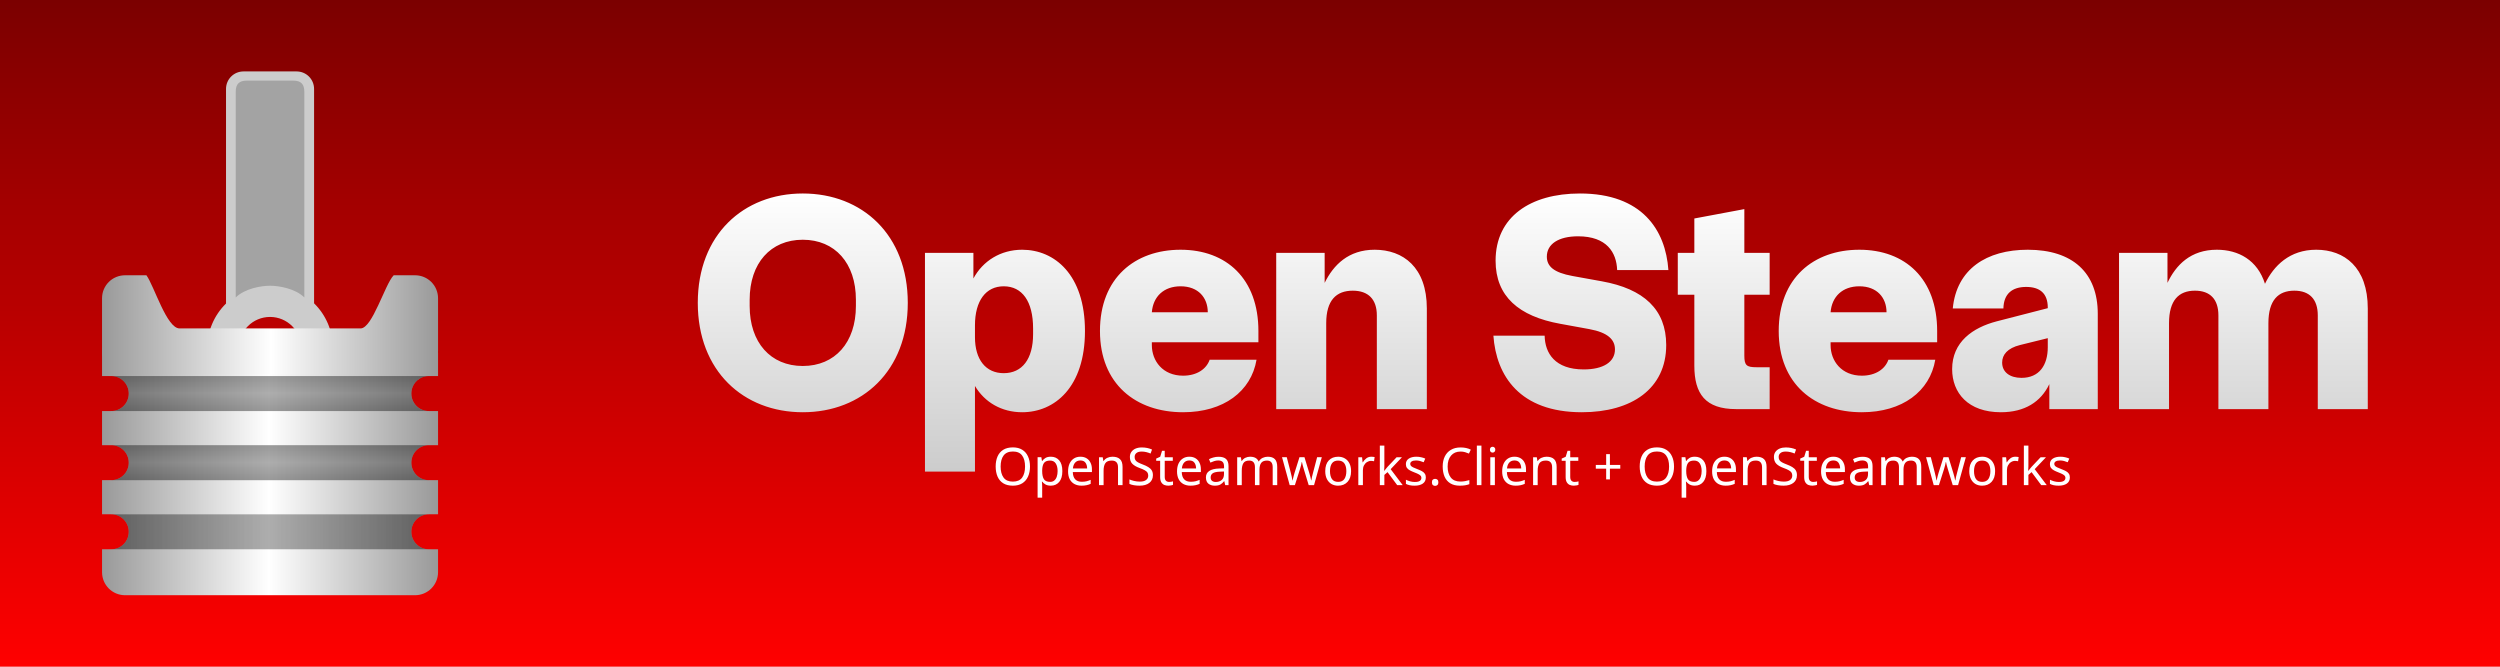
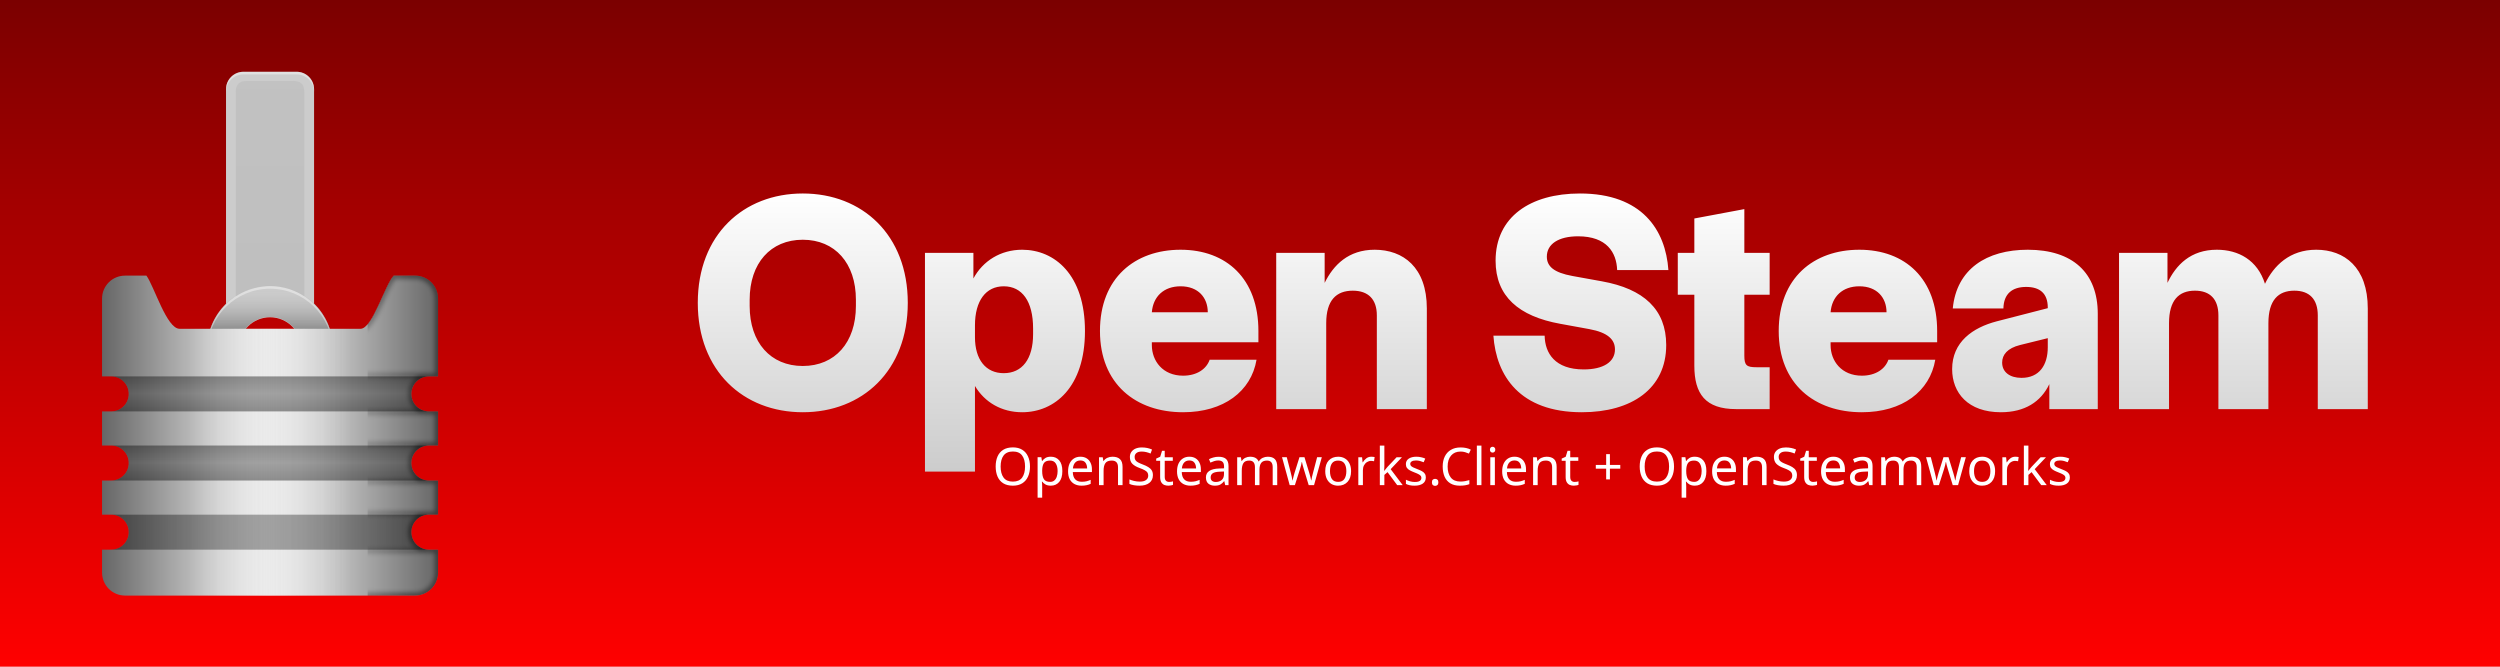
<svg xmlns="http://www.w3.org/2000/svg" xmlns:xlink="http://www.w3.org/1999/xlink" width="1920" height="512" viewBox="0 0 508 135.467" version="1.1" id="svg5">
  <defs id="defs2">
    <linearGradient id="linearGradient2">
      <stop style="stop-color:#cccccc;stop-opacity:1;" offset="0" id="stop3" />
      <stop style="stop-color:#ffffff;stop-opacity:1;" offset="1" id="stop4" />
    </linearGradient>
    <linearGradient id="linearGradient1">
      <stop style="stop-color:#ff0000;stop-opacity:1;" offset="0" id="stop1" />
      <stop style="stop-color:#7b0000;stop-opacity:1;" offset="1" id="stop2" />
    </linearGradient>
    <linearGradient xlink:href="#linearGradient1" id="linearGradient7" x1="-40.368" y1="135.467" x2="-40.368" y2="7.040176e-09" gradientUnits="userSpaceOnUse" gradientTransform="matrix(0.8796,0,0,1,279.6393,-5.2427174e-6)" />
    <linearGradient xlink:href="#linearGradient2" id="linearGradient4" x1="270.254" y1="95.737" x2="270.254" y2="39.317" gradientUnits="userSpaceOnUse" />
-     <linearGradient xlink:href="#linearGradient8" id="linearGradient12" x1="33.594" y1="94.016" x2="101.873" y2="94.016" gradientUnits="userSpaceOnUse" gradientTransform="translate(79.0952,82.53909)" />
    <linearGradient id="linearGradient8">
      <stop style="stop-color:#999999;stop-opacity:1;" offset="0" id="stop8" />
      <stop style="stop-color:#ffffff;stop-opacity:1;" offset="0.497" id="stop10" />
      <stop style="stop-color:#999999;stop-opacity:1;" offset="1" id="stop9" />
    </linearGradient>
-     <linearGradient xlink:href="#linearGradient3" id="linearGradient4-5" x1="-86.001" y1="26.723" x2="-86.001" y2="33.833" gradientUnits="userSpaceOnUse" gradientTransform="translate(232.8292,132.2361)" />
    <linearGradient id="linearGradient3">
      <stop style="stop-color:#000000;stop-opacity:1;" offset="0" id="stop3-9" />
      <stop style="stop-color:#333333;stop-opacity:1;" offset="0.491" id="stop5" />
      <stop style="stop-color:#000000;stop-opacity:1;" offset="1" id="stop4-2" />
    </linearGradient>
-     <linearGradient xlink:href="#linearGradient3" id="linearGradient6" gradientUnits="userSpaceOnUse" gradientTransform="translate(232.8292,146.2771)" x1="-86.001" y1="26.723" x2="-86.001" y2="33.833" />
-     <linearGradient id="linearGradient7-2" gradientTransform="matrix(3.012741,0,0,0.3319237,79.0952,82.53909)" x1="11.772" y1="314.851" x2="33.193" y2="314.851" gradientUnits="userSpaceOnUse">
-       <stop style="stop-color:#000000;stop-opacity:1;" offset="0" id="stop1-8" />
-       <stop style="stop-color:#333333;stop-opacity:1;" offset="0.491" id="stop2-9" />
-       <stop style="stop-color:#000000;stop-opacity:1;" offset="1" id="stop6" />
+     <linearGradient xlink:href="#linearGradient8" id="linearGradient14" x1="33.594" y1="65.967" x2="101.873" y2="65.967" gradientUnits="userSpaceOnUse" />
+     <linearGradient xlink:href="#linearGradient24" id="linearGradient26" x1="-140.946" y1="60.395" x2="-140.946" y2="76.726" gradientUnits="userSpaceOnUse" gradientTransform="translate(282.7382,73.71581)" />
+     <linearGradient id="linearGradient24">
+       <stop style="stop-color:#cccccc;stop-opacity:0;" offset="0" id="stop25" />
+       <stop style="stop-color:#000000;stop-opacity:1;" offset="1" id="stop26" />
    </linearGradient>
-     <linearGradient xlink:href="#linearGradient8" id="linearGradient9" gradientUnits="userSpaceOnUse" gradientTransform="translate(232.8292,160.3227)" x1="-51.861" y1="-10.704" x2="-120.14" y2="-10.704" />
-     <linearGradient xlink:href="#linearGradient8" id="linearGradient14" x1="33.594" y1="65.967" x2="101.873" y2="65.967" gradientUnits="userSpaceOnUse" />
+     <linearGradient xlink:href="#linearGradient15" id="linearGradient16" x1="67.73" y1="16.379" x2="67.73" y2="60.162" gradientUnits="userSpaceOnUse" gradientTransform="translate(74.05868,76.20558)" />
+     <linearGradient id="linearGradient15">
+       <stop style="stop-color:#999999;stop-opacity:1;" offset="0" id="stop16" />
+       <stop style="stop-color:#8b8b8b;stop-opacity:1;" offset="1" id="stop15" />
+     </linearGradient>
+     <mask maskUnits="userSpaceOnUse" id="mask18">
+       <path style="color:#000000;fill:#7bff00;stroke-width:1;stroke-linecap:round;stroke-linejoin:round;-inkscape-stroke:none;paint-order:stroke markers fill" d="m -77.664,14.817 c -1.534,0 -2.24,0.706 -2.24,2.24 v 41.543 a 12.777,12.777 0 0 1 4.387,-1.808 c 0.07,-0.015 0.138,-0.028 0.208,-0.041 a 12.777,12.777 0 0 1 1.086,-0.165 c 0.474,-0.054 0.918,-0.085 1.288,-0.085 a 12.777,12.777 0 0 1 6.969,2.072 V 17.056 c 0,-1.534 -0.706,-2.24 -2.24,-2.24 z" id="path19" />
+     </mask>
+     <filter style="color-interpolation-filters:sRGB" id="filter19" x="-0.034" y="-0.012" width="1.069" height="1.023">
+       <feGaussianBlur stdDeviation="0.215" id="feGaussianBlur19" />
+     </filter>
+     <linearGradient xlink:href="#linearGradient21" id="linearGradient12-9" x1="33.594" y1="94.016" x2="101.873" y2="94.016" gradientUnits="userSpaceOnUse" gradientTransform="translate(74.05868,76.20558)" />
+     <linearGradient id="linearGradient21">
+       <stop style="stop-color:#666666;stop-opacity:1;" offset="0" id="stop19" />
+       <stop style="stop-color:#ffffff;stop-opacity:1;" offset="0.497" id="stop20" />
+       <stop style="stop-color:#666666;stop-opacity:1;" offset="1" id="stop21" />
+     </linearGradient>
+     <mask maskUnits="userSpaceOnUse" id="mask13">
+       <path style="color:#000000;display:inline;fill:url(#linearGradient14-4);stroke-width:1;stroke-linecap:round;stroke-linejoin:round;-inkscape-stroke:none;paint-order:stroke markers fill" d="m -100.099,64.294 c -2.59,0 -4.676,2.085 -4.676,4.676 v 10.71 c 0,0.075 0.008,0.147 0.011,0.221 -0.003,0.074 -0.011,0.146 -0.011,0.221 v 4.651 h 1.872 c 1.97,0 3.555,1.585 3.555,3.555 0,1.97 -1.586,3.555 -3.555,3.555 h -1.872 v 6.935 h 1.872 c 1.97,0 3.555,1.585 3.555,3.555 0,1.97 -1.586,3.555 -3.555,3.555 h -1.872 v 6.935 h 1.872 c 1.97,0 3.555,1.586 3.555,3.555 0,1.97 -1.586,3.555 -3.555,3.555 h -1.872 v 4.651 c 0,2.595 2.089,4.684 4.684,4.684 h 58.911 c 2.595,0 4.684,-2.089 4.684,-4.684 v -4.651 h -1.871 c -1.97,0 -3.555,-1.585 -3.555,-3.555 0,-1.97 1.586,-3.555 3.555,-3.555 h 1.871 v -6.935 h -1.871 c -1.97,0 -3.555,-1.586 -3.555,-3.555 0,-1.97 1.586,-3.555 3.555,-3.555 h 1.871 V 91.883 h -1.871 c -1.97,0 -3.555,-1.586 -3.555,-3.555 0,-1.97 1.586,-3.555 3.555,-3.555 h 1.871 v -4.651 c 0,-0.075 -0.008,-0.147 -0.011,-0.221 0.003,-0.074 0.011,-0.147 0.011,-0.221 V 68.969 c 0,-2.59 -2.085,-4.676 -4.676,-4.676 h -4.342 c -1.819,1.893 -4.318,10.8 -6.73,10.8 h -36.784 c -2.61,0 -5.16,-8.651 -6.73,-10.8 z" id="path14" />
+     </mask>
+     <linearGradient xlink:href="#linearGradient8" id="linearGradient14-4" gradientUnits="userSpaceOnUse" gradientTransform="translate(-138.3685,8.357375)" x1="33.594" y1="94.016" x2="101.873" y2="94.016" />
+     <filter style="color-interpolation-filters:sRGB" id="filter14" x="-0.017" y="-0.018" width="1.034" height="1.035">
+       <feGaussianBlur stdDeviation="0.487" id="feGaussianBlur14" />
+     </filter>
+     <linearGradient xlink:href="#linearGradient22" id="linearGradient23" x1="51.332" y1="93.844" x2="84.135" y2="93.844" gradientUnits="userSpaceOnUse" gradientTransform="translate(74.05868,76.20558)" />
+     <linearGradient id="linearGradient22">
+       <stop style="stop-color:#ffffff;stop-opacity:0;" offset="0" id="stop22" />
+       <stop style="stop-color:#cccccc;stop-opacity:1;" offset="0.493" id="stop24" />
+       <stop style="stop-color:#ffffff;stop-opacity:0;" offset="1" id="stop23" />
+     </linearGradient>
+     <linearGradient xlink:href="#linearGradient3" id="linearGradient4-50" x1="-86.001" y1="26.723" x2="-86.001" y2="33.833" gradientUnits="userSpaceOnUse" gradientTransform="translate(227.7927,125.9026)" />
+     <linearGradient xlink:href="#linearGradient3" id="linearGradient6-0" gradientUnits="userSpaceOnUse" gradientTransform="translate(227.7927,139.9435)" x1="-86.001" y1="26.723" x2="-86.001" y2="33.833" />
+     <linearGradient id="linearGradient7-6" gradientTransform="matrix(3.012741,0,0,0.3319237,74.05868,76.20558)" x1="11.772" y1="314.851" x2="33.193" y2="314.851" gradientUnits="userSpaceOnUse">
+       <stop style="stop-color:#000000;stop-opacity:1;" offset="0" id="stop1-3" />
+       <stop style="stop-color:#333333;stop-opacity:1;" offset="0.491" id="stop2-2" />
+       <stop style="stop-color:#000000;stop-opacity:1;" offset="1" id="stop6-0" />
+     </linearGradient>
+     <linearGradient xlink:href="#linearGradient3" id="linearGradient9-6" gradientUnits="userSpaceOnUse" gradientTransform="translate(153.734,77.78362)" x1="-86.001" y1="26.723" x2="-86.001" y2="33.833" />
  </defs>
  <g id="layer1">
    <rect style="fill:url(#linearGradient7);stroke-width:6.35;stroke-linecap:round;stroke-linejoin:round;stroke-opacity:0.4;paint-order:stroke markers fill" id="rect5" width="508" height="135.467" x="-4.3750006e-06" y="-5.2356772e-06" rx="0" ry="0" />
    <path style="font-weight:900;font-size:63.5px;line-height:1.25;font-family:'TASA Orbiter Display';-inkscape-font-specification:'TASA Orbiter Display, Heavy';stroke-width:0.265;fill:url(#linearGradient4)" d="m 163.125,83.767 c 12.065,0 21.336,-8.382 21.336,-22.225 0,-13.843 -9.271,-22.225 -21.336,-22.225 -12.065,0 -21.336,8.382 -21.336,22.225 0,13.843 9.271,22.225 21.336,22.225 z m -10.795,-21.59 v -1.27 c 0,-7.429 4.255,-12.192 10.795,-12.192 6.54,0 10.795,4.763 10.795,12.192 v 1.27 c 0,7.429 -4.255,12.192 -10.795,12.192 -6.54,0 -10.795,-4.763 -10.795,-12.192 z m 35.623,33.655 h 10.16 v -17.399 c 1.968,3.302 5.397,5.334 9.588,5.334 6.604,0 12.764,-5.08 12.764,-16.51 0,-11.43 -6.16,-16.51 -12.764,-16.51 -4.381,0 -8.001,2.286 -9.906,5.842 v -5.207 h -9.842 z m 10.16,-27.305 v -2.413 c 0,-5.016 2.223,-7.938 5.842,-7.938 3.747,0 5.969,3.048 5.969,8.572 v 1.143 c 0,5.08 -2.223,7.938 -5.969,7.938 -3.619,0 -5.842,-2.731 -5.842,-7.303 z m 42.291,15.24 c 8.255,0 13.843,-4.255 14.922,-10.668 h -9.525 c -0.635,1.841 -2.54,3.239 -5.397,3.239 -4.128,0 -6.35,-2.985 -6.35,-6.223 v -0.572 h 21.654 v -2.286 c 0,-10.604 -6.477,-16.51 -15.812,-16.51 -9.271,0 -16.383,5.715 -16.383,16.51 0,10.795 7.303,16.51 16.891,16.51 z m -6.35,-20.32 c 0.254,-3.175 2.413,-5.271 5.842,-5.271 3.619,0 5.524,2.349 5.524,5.271 z m 25.273,19.685 h 10.16 v -17.462 c 0,-4.636 2.032,-6.604 5.397,-6.604 3.175,0 4.889,1.778 4.889,5.016 v 19.05 h 10.16 v -20.447 c 0,-8.382 -4.826,-11.938 -10.604,-11.938 -5.334,0 -8.382,3.111 -10.16,6.731 v -6.096 h -9.842 z m 57.721,-17.335 5.905,1.079 c 3.81,0.699 5.207,2.159 5.207,4.128 0,2.54 -2.349,4.064 -6.35,4.064 -5.842,0 -7.874,-3.302 -7.938,-6.858 h -10.414 c 0.572,8.128 5.334,15.557 17.971,15.557 10.097,0 17.145,-4.763 17.145,-13.652 0,-7.239 -4.572,-11.43 -13.081,-12.954 l -5.969,-1.079 c -3.81,-0.699 -5.207,-1.968 -5.207,-3.937 0,-2.54 2.349,-4.128 6.35,-4.128 5.842,0 7.811,3.302 7.938,6.858 h 10.414 c -0.572,-8.128 -5.334,-15.557 -17.971,-15.557 -10.097,0 -17.145,4.763 -17.145,13.652 0,7.239 4.699,11.303 13.145,12.827 z m 35.751,17.335 h 6.795 v -8.509 h -2.667 c -2.032,0 -2.477,-0.381 -2.477,-2.349 v -12.383 h 5.144 v -8.509 h -5.144 v -8.89 l -10.16,1.905 v 6.985 h -3.365 v 8.509 h 3.365 v 14.415 c 0,5.715 2.223,8.826 8.509,8.826 z m 25.527,0.635 c 8.255,0 13.843,-4.255 14.922,-10.668 h -9.525 c -0.635,1.841 -2.54,3.239 -5.397,3.239 -4.128,0 -6.35,-2.985 -6.35,-6.223 v -0.572 h 21.654 v -2.286 c 0,-10.604 -6.477,-16.51 -15.812,-16.51 -9.271,0 -16.383,5.715 -16.383,16.51 0,10.795 7.303,16.51 16.891,16.51 z m -6.35,-20.32 c 0.254,-3.175 2.413,-5.271 5.842,-5.271 3.619,0 5.524,2.349 5.524,5.271 z m 34.607,20.32 c 4.826,0 8.128,-2.095 9.842,-5.715 v 5.08 h 9.842 v -19.367 c 0,-8.319 -5.08,-13.018 -14.224,-13.018 -8.382,0 -14.478,3.937 -15.24,11.938 h 10.287 c 0.064,-2.985 1.778,-4.381 4.636,-4.381 2.731,0 4.381,1.27 4.381,4.191 v 0.127 l -10.351,2.667 c -4.889,1.27 -9.081,4.191 -9.081,9.716 0,4.826 3.239,8.763 9.906,8.763 z m 0.254,-10.097 c 0,-1.587 1.079,-2.921 3.619,-3.556 l 5.652,-1.397 v 1.841 c 0,3.619 -1.714,6.223 -5.334,6.223 -2.349,0 -3.937,-1.143 -3.937,-3.111 z m 23.749,9.461 h 10.16 v -17.462 c 0,-4.636 1.968,-6.604 5.271,-6.604 3.111,0 4.763,1.778 4.763,5.016 v 19.05 h 10.16 v -17.462 c 0,-4.636 1.968,-6.604 5.271,-6.604 3.111,0 4.763,1.778 4.763,5.016 v 19.05 h 10.16 v -20.447 c 0,-8.382 -4.763,-11.938 -10.477,-11.938 -5.397,0 -8.636,3.239 -10.414,6.921 -1.524,-4.826 -5.397,-6.921 -9.779,-6.921 -5.334,0 -8.319,3.111 -10.033,6.731 v -6.096 h -9.842 z" id="text3" aria-label="Open Steam" />
    <path style="font-size:10.583px;line-height:1.25;display:inline;fill:#ffffff;stroke-width:0.265" d="m 209.295,94.795 q 0,1.175 -0.402,2.053 -0.392,0.868 -1.164,1.355 -0.773,0.487 -1.916,0.487 -1.175,0 -1.958,-0.487 -0.773,-0.487 -1.154,-1.365 -0.381,-0.878 -0.381,-2.053 0,-1.164 0.381,-2.032 0.381,-0.868 1.154,-1.355 0.783,-0.487 1.968,-0.487 1.132,0 1.905,0.487 0.773,0.476 1.164,1.355 0.402,0.868 0.402,2.043 z m -5.969,0 q 0,1.429 0.603,2.254 0.603,0.815 1.884,0.815 1.291,0 1.884,-0.815 0.593,-0.825 0.593,-2.254 0,-1.429 -0.593,-2.233 -0.593,-0.815 -1.873,-0.815 -1.281,0 -1.894,0.815 -0.603,0.804 -0.603,2.233 z m 10.213,-1.99 q 1.048,0 1.683,0.73 0.646,0.73 0.646,2.201 0,1.45 -0.646,2.201 -0.635,0.751 -1.693,0.751 -0.656,0 -1.09,-0.243 -0.423,-0.254 -0.667,-0.582 h -0.064 q 0.021,0.18 0.042,0.455 0.021,0.275 0.021,0.476 v 2.328 h -0.931 v -8.213 h 0.762 l 0.127,0.773 h 0.042 q 0.254,-0.37 0.667,-0.624 0.413,-0.254 1.101,-0.254 z m -0.169,0.783 q -0.868,0 -1.228,0.487 -0.349,0.487 -0.37,1.482 v 0.18 q 0,1.048 0.339,1.619 0.349,0.561 1.281,0.561 0.519,0 0.847,-0.286 0.339,-0.286 0.497,-0.773 0.169,-0.497 0.169,-1.132 0,-0.974 -0.381,-1.556 -0.37,-0.582 -1.154,-0.582 z m 6.17,-0.783 q 0.73,0 1.249,0.317 0.529,0.317 0.804,0.9 0.286,0.571 0.286,1.344 v 0.561 h -3.884 q 0.021,0.963 0.487,1.471 0.476,0.497 1.323,0.497 0.54,0 0.953,-0.095 0.423,-0.106 0.868,-0.296 v 0.815 q -0.434,0.19 -0.857,0.275 -0.423,0.095 -1.005,0.095 -0.804,0 -1.429,-0.328 -0.614,-0.328 -0.963,-0.974 -0.339,-0.656 -0.339,-1.598 0,-0.931 0.307,-1.598 0.318,-0.667 0.878,-1.027 0.571,-0.36 1.323,-0.36 z m -0.011,0.762 q -0.667,0 -1.058,0.434 -0.381,0.423 -0.455,1.185 h 2.889 q -0.011,-0.72 -0.339,-1.164 -0.328,-0.455 -1.037,-0.455 z m 6.519,-0.762 q 1.016,0 1.535,0.497 0.519,0.487 0.519,1.587 v 3.694 h -0.921 v -3.63 q 0,-1.365 -1.27,-1.365 -0.942,0 -1.302,0.529 -0.36,0.529 -0.36,1.524 v 2.942 h -0.931 v -5.673 h 0.751 l 0.138,0.773 h 0.053 q 0.275,-0.444 0.762,-0.656 0.487,-0.222 1.027,-0.222 z m 8.223,3.757 q 0,1.005 -0.73,1.566 -0.73,0.561 -1.968,0.561 -0.635,0 -1.175,-0.095 -0.54,-0.095 -0.9,-0.265 v -0.91 q 0.381,0.169 0.942,0.307 0.572,0.138 1.175,0.138 0.847,0 1.27,-0.328 0.434,-0.328 0.434,-0.889 0,-0.37 -0.159,-0.624 -0.159,-0.254 -0.55,-0.466 -0.381,-0.222 -1.069,-0.466 -0.963,-0.349 -1.46,-0.857 -0.487,-0.508 -0.487,-1.386 0,-0.603 0.307,-1.027 0.307,-0.434 0.847,-0.667 0.55,-0.233 1.259,-0.233 0.624,0 1.143,0.116 0.519,0.116 0.942,0.307 l -0.296,0.815 q -0.392,-0.169 -0.857,-0.286 -0.455,-0.116 -0.953,-0.116 -0.709,0 -1.069,0.307 -0.36,0.296 -0.36,0.794 0,0.381 0.159,0.635 0.159,0.254 0.519,0.455 0.36,0.201 0.974,0.434 0.667,0.243 1.122,0.529 0.466,0.275 0.699,0.667 0.243,0.392 0.243,0.984 z m 3.291,1.365 q 0.212,0 0.434,-0.032 0.222,-0.042 0.36,-0.085 v 0.709 q -0.148,0.074 -0.423,0.116 -0.275,0.053 -0.529,0.053 -0.445,0 -0.826,-0.148 -0.37,-0.159 -0.603,-0.54 -0.233,-0.381 -0.233,-1.069 v -3.302 h -0.804 v -0.444 l 0.815,-0.37 0.37,-1.206 h 0.55 v 1.302 h 1.64 v 0.72 h -1.64 v 3.281 q 0,0.519 0.243,0.773 0.254,0.243 0.646,0.243 z m 4.117,-5.122 q 0.73,0 1.249,0.317 0.529,0.317 0.804,0.9 0.286,0.571 0.286,1.344 v 0.561 h -3.884 q 0.021,0.963 0.487,1.471 0.476,0.497 1.323,0.497 0.54,0 0.953,-0.095 0.423,-0.106 0.868,-0.296 v 0.815 q -0.434,0.19 -0.857,0.275 -0.423,0.095 -1.005,0.095 -0.804,0 -1.429,-0.328 -0.614,-0.328 -0.963,-0.974 -0.339,-0.656 -0.339,-1.598 0,-0.931 0.307,-1.598 0.317,-0.667 0.878,-1.027 0.572,-0.36 1.323,-0.36 z m -0.011,0.762 q -0.667,0 -1.058,0.434 -0.381,0.423 -0.455,1.185 h 2.889 q -0.011,-0.72 -0.339,-1.164 -0.328,-0.455 -1.037,-0.455 z m 5.937,-0.751 q 1.037,0 1.535,0.455 0.497,0.455 0.497,1.45 v 3.863 h -0.677 l -0.18,-0.804 h -0.042 q -0.37,0.466 -0.783,0.688 -0.402,0.222 -1.122,0.222 -0.773,0 -1.281,-0.402 -0.508,-0.413 -0.508,-1.281 0,-0.847 0.667,-1.302 0.667,-0.466 2.053,-0.508 l 0.963,-0.032 v -0.339 q 0,-0.709 -0.307,-0.984 -0.307,-0.275 -0.868,-0.275 -0.445,0 -0.847,0.138 -0.402,0.127 -0.751,0.296 l -0.286,-0.698 q 0.37,-0.201 0.878,-0.339 0.508,-0.148 1.058,-0.148 z m 0.275,3.027 q -1.058,0.042 -1.471,0.339 -0.402,0.296 -0.402,0.836 0,0.476 0.286,0.698 0.296,0.222 0.751,0.222 0.72,0 1.196,-0.392 0.476,-0.402 0.476,-1.228 v -0.508 z m 9.737,-3.037 q 0.963,0 1.439,0.497 0.476,0.487 0.476,1.587 v 3.694 h -0.921 v -3.651 q 0,-1.344 -1.154,-1.344 -0.826,0 -1.185,0.476 -0.349,0.476 -0.349,1.386 V 98.584 H 255.004 v -3.651 q 0,-1.344 -1.164,-1.344 -0.857,0 -1.185,0.529 -0.328,0.529 -0.328,1.524 v 2.942 h -0.931 v -5.673 h 0.751 l 0.138,0.773 h 0.053 q 0.265,-0.444 0.709,-0.656 0.455,-0.222 0.963,-0.222 1.333,0 1.736,0.952 h 0.053 q 0.286,-0.487 0.773,-0.72 0.497,-0.233 1.048,-0.233 z m 7.334,2.572 q -0.138,-0.434 -0.243,-0.847 -0.095,-0.423 -0.148,-0.656 h -0.042 q -0.042,0.233 -0.138,0.656 -0.095,0.413 -0.243,0.857 l -1.016,3.186 h -1.058 l -1.556,-5.673 h 0.963 l 0.783,3.027 q 0.116,0.455 0.222,0.921 0.106,0.466 0.148,0.773 h 0.042 q 0.042,-0.18 0.095,-0.444 0.064,-0.265 0.138,-0.55 0.074,-0.296 0.148,-0.529 l 1.005,-3.196 h 1.016 l 0.974,3.196 q 0.116,0.36 0.222,0.783 0.116,0.423 0.159,0.73 h 0.042 q 0.032,-0.265 0.138,-0.73 0.116,-0.466 0.243,-0.952 l 0.794,-3.027 h 0.953 l -1.577,5.673 h -1.09 z m 9.588,0.36 q 0,1.408 -0.72,2.18 -0.709,0.773 -1.926,0.773 -0.751,0 -1.344,-0.339 -0.582,-0.349 -0.921,-1.005 -0.339,-0.667 -0.339,-1.609 0,-1.408 0.709,-2.17 0.709,-0.762 1.926,-0.762 0.773,0 1.355,0.349 0.593,0.339 0.921,0.995 0.339,0.646 0.339,1.587 z m -4.286,0 q 0,1.005 0.392,1.598 0.402,0.582 1.27,0.582 0.857,0 1.259,-0.582 0.402,-0.593 0.402,-1.598 0,-1.005 -0.402,-1.577 -0.402,-0.571 -1.27,-0.571 -0.868,0 -1.259,0.571 -0.392,0.571 -0.392,1.577 z m 8.403,-2.932 q 0.159,0 0.339,0.021 0.191,0.011 0.328,0.042 l -0.116,0.857 q -0.138,-0.032 -0.307,-0.053 -0.159,-0.021 -0.307,-0.021 -0.434,0 -0.815,0.243 -0.381,0.233 -0.614,0.667 -0.222,0.423 -0.222,0.995 v 3.027 h -0.931 v -5.673 h 0.762 l 0.106,1.037 h 0.042 q 0.275,-0.466 0.709,-0.804 0.434,-0.339 1.027,-0.339 z m 2.646,1.937 q 0,0.169 -0.021,0.444 -0.011,0.275 -0.021,0.476 h 0.042 q 0.064,-0.085 0.191,-0.243 0.127,-0.159 0.254,-0.317 0.138,-0.169 0.233,-0.275 l 1.81,-1.916 h 1.09 l -2.297,2.424 2.455,3.249 h -1.122 l -1.968,-2.646 -0.646,0.561 v 2.085 h -0.921 v -8.043 h 0.921 z m 8.424,2.275 q 0,0.825 -0.614,1.249 -0.614,0.423 -1.651,0.423 -0.593,0 -1.027,-0.095 -0.423,-0.095 -0.751,-0.265 v -0.847 q 0.339,0.169 0.815,0.317 0.487,0.138 0.984,0.138 0.709,0 1.027,-0.222 0.318,-0.233 0.318,-0.614 0,-0.212 -0.116,-0.381 -0.116,-0.169 -0.423,-0.339 -0.296,-0.169 -0.857,-0.381 -0.55,-0.212 -0.942,-0.423 -0.392,-0.212 -0.603,-0.508 -0.212,-0.296 -0.212,-0.762 0,-0.72 0.582,-1.111 0.593,-0.392 1.545,-0.392 0.519,0 0.963,0.106 0.455,0.095 0.847,0.275 l -0.318,0.741 q -0.36,-0.148 -0.751,-0.254 -0.392,-0.106 -0.804,-0.106 -0.572,0 -0.878,0.191 -0.296,0.18 -0.296,0.497 0,0.233 0.138,0.402 0.138,0.159 0.455,0.317 0.328,0.148 0.868,0.36 0.54,0.201 0.921,0.413 0.381,0.212 0.582,0.519 0.201,0.296 0.201,0.751 z m 1.238,0.995 q 0,-0.392 0.191,-0.55 0.191,-0.159 0.455,-0.159 0.275,0 0.466,0.159 0.201,0.159 0.201,0.55 0,0.381 -0.201,0.55 -0.19,0.169 -0.466,0.169 -0.265,0 -0.455,-0.169 -0.191,-0.169 -0.191,-0.55 z m 5.81,-6.255 q -1.217,0 -1.916,0.815 -0.699,0.815 -0.699,2.233 0,1.408 0.646,2.233 0.656,0.815 1.958,0.815 0.497,0 0.942,-0.085 0.445,-0.085 0.868,-0.212 v 0.825 q -0.423,0.159 -0.878,0.233 -0.445,0.074 -1.069,0.074 -1.154,0 -1.926,-0.476 -0.773,-0.476 -1.164,-1.355 -0.381,-0.878 -0.381,-2.064 0,-1.143 0.413,-2.011 0.423,-0.878 1.238,-1.365 0.815,-0.497 1.979,-0.497 1.196,0 2.085,0.444 l -0.381,0.804 q -0.349,-0.159 -0.783,-0.286 -0.423,-0.127 -0.931,-0.127 z m 4.254,6.826 h -0.931 v -8.043 h 0.931 z m 2.275,-7.8 q 0.212,0 0.37,0.148 0.169,0.138 0.169,0.444 0,0.296 -0.169,0.444 -0.159,0.148 -0.37,0.148 -0.233,0 -0.392,-0.148 -0.159,-0.148 -0.159,-0.444 0,-0.307 0.159,-0.444 0.159,-0.148 0.392,-0.148 z m 0.455,2.127 v 5.673 h -0.931 v -5.673 z m 3.99,-0.106 q 0.73,0 1.249,0.317 0.529,0.317 0.804,0.9 0.286,0.571 0.286,1.344 v 0.561 h -3.884 q 0.021,0.963 0.487,1.471 0.476,0.497 1.323,0.497 0.54,0 0.952,-0.095 0.423,-0.106 0.868,-0.296 v 0.815 q -0.434,0.19 -0.857,0.275 -0.423,0.095 -1.005,0.095 -0.804,0 -1.429,-0.328 -0.614,-0.328 -0.963,-0.974 -0.339,-0.656 -0.339,-1.598 0,-0.931 0.307,-1.598 0.318,-0.667 0.878,-1.027 0.572,-0.36 1.323,-0.36 z m -0.011,0.762 q -0.667,0 -1.058,0.434 -0.381,0.423 -0.455,1.185 h 2.889 q -0.011,-0.72 -0.339,-1.164 -0.328,-0.455 -1.037,-0.455 z m 6.519,-0.762 q 1.016,0 1.535,0.497 0.519,0.487 0.519,1.587 v 3.694 h -0.921 v -3.63 q 0,-1.365 -1.27,-1.365 -0.942,0 -1.302,0.529 -0.36,0.529 -0.36,1.524 v 2.942 h -0.931 v -5.673 h 0.751 l 0.138,0.773 h 0.053 q 0.275,-0.444 0.762,-0.656 0.487,-0.222 1.027,-0.222 z m 5.704,5.122 q 0.212,0 0.434,-0.032 0.222,-0.042 0.36,-0.085 v 0.709 q -0.148,0.074 -0.423,0.116 -0.275,0.053 -0.529,0.053 -0.445,0 -0.826,-0.148 -0.37,-0.159 -0.603,-0.54 -0.233,-0.381 -0.233,-1.069 v -3.302 h -0.804 v -0.444 l 0.815,-0.37 0.37,-1.206 h 0.55 v 1.302 h 1.64 v 0.72 h -1.64 v 3.281 q 0,0.519 0.243,0.773 0.254,0.243 0.646,0.243 z m 7.175,-3.45 h 2.106 v 0.751 h -2.106 v 2.18 h -0.762 v -2.18 h -2.106 V 94.477 h 2.106 v -2.191 h 0.762 z m 13.028,0.317 q 0,1.175 -0.402,2.053 -0.392,0.868 -1.164,1.355 -0.773,0.487 -1.916,0.487 -1.175,0 -1.958,-0.487 -0.773,-0.487 -1.154,-1.365 -0.381,-0.878 -0.381,-2.053 0,-1.164 0.381,-2.032 0.381,-0.868 1.154,-1.355 0.783,-0.487 1.968,-0.487 1.132,0 1.905,0.487 0.773,0.476 1.164,1.355 0.402,0.868 0.402,2.043 z m -5.969,0 q 0,1.429 0.603,2.254 0.603,0.815 1.884,0.815 1.291,0 1.884,-0.815 0.593,-0.825 0.593,-2.254 0,-1.429 -0.593,-2.233 -0.593,-0.815 -1.873,-0.815 -1.281,0 -1.894,0.815 -0.603,0.804 -0.603,2.233 z m 10.213,-1.99 q 1.048,0 1.683,0.73 0.646,0.73 0.646,2.201 0,1.45 -0.646,2.201 -0.635,0.751 -1.693,0.751 -0.656,0 -1.09,-0.243 -0.423,-0.254 -0.667,-0.582 h -0.064 q 0.021,0.18 0.042,0.455 0.021,0.275 0.021,0.476 v 2.328 h -0.931 v -8.213 h 0.762 l 0.127,0.773 h 0.042 q 0.254,-0.37 0.667,-0.624 0.413,-0.254 1.101,-0.254 z m -0.169,0.783 q -0.868,0 -1.228,0.487 -0.349,0.487 -0.37,1.482 v 0.18 q 0,1.048 0.339,1.619 0.349,0.561 1.281,0.561 0.519,0 0.847,-0.286 0.339,-0.286 0.497,-0.773 0.169,-0.497 0.169,-1.132 0,-0.974 -0.381,-1.556 -0.37,-0.582 -1.154,-0.582 z m 6.17,-0.783 q 0.73,0 1.249,0.317 0.529,0.317 0.804,0.9 0.286,0.571 0.286,1.344 v 0.561 h -3.884 q 0.021,0.963 0.487,1.471 0.476,0.497 1.323,0.497 0.54,0 0.953,-0.095 0.423,-0.106 0.868,-0.296 v 0.815 q -0.434,0.19 -0.857,0.275 -0.423,0.095 -1.005,0.095 -0.804,0 -1.429,-0.328 -0.614,-0.328 -0.963,-0.974 -0.339,-0.656 -0.339,-1.598 0,-0.931 0.307,-1.598 0.318,-0.667 0.878,-1.027 0.572,-0.36 1.323,-0.36 z m -0.011,0.762 q -0.667,0 -1.058,0.434 -0.381,0.423 -0.455,1.185 h 2.889 q -0.011,-0.72 -0.339,-1.164 -0.328,-0.455 -1.037,-0.455 z m 6.519,-0.762 q 1.016,0 1.535,0.497 0.519,0.487 0.519,1.587 v 3.694 h -0.921 v -3.63 q 0,-1.365 -1.27,-1.365 -0.942,0 -1.302,0.529 -0.36,0.529 -0.36,1.524 v 2.942 h -0.931 v -5.673 h 0.751 l 0.138,0.773 h 0.053 q 0.275,-0.444 0.762,-0.656 0.487,-0.222 1.027,-0.222 z m 8.223,3.757 q 0,1.005 -0.73,1.566 -0.73,0.561 -1.968,0.561 -0.635,0 -1.175,-0.095 -0.54,-0.095 -0.9,-0.265 v -0.91 q 0.381,0.169 0.942,0.307 0.572,0.138 1.175,0.138 0.847,0 1.27,-0.328 0.434,-0.328 0.434,-0.889 0,-0.37 -0.159,-0.624 -0.159,-0.254 -0.55,-0.466 -0.381,-0.222 -1.069,-0.466 -0.963,-0.349 -1.46,-0.857 -0.487,-0.508 -0.487,-1.386 0,-0.603 0.307,-1.027 0.307,-0.434 0.847,-0.667 0.55,-0.233 1.259,-0.233 0.624,0 1.143,0.116 0.519,0.116 0.942,0.307 l -0.296,0.815 q -0.392,-0.169 -0.857,-0.286 -0.455,-0.116 -0.953,-0.116 -0.709,0 -1.069,0.307 -0.36,0.296 -0.36,0.794 0,0.381 0.159,0.635 0.159,0.254 0.519,0.455 0.36,0.201 0.974,0.434 0.667,0.243 1.122,0.529 0.466,0.275 0.699,0.667 0.243,0.392 0.243,0.984 z m 3.291,1.365 q 0.212,0 0.434,-0.032 0.222,-0.042 0.36,-0.085 v 0.709 q -0.148,0.074 -0.423,0.116 -0.275,0.053 -0.529,0.053 -0.445,0 -0.826,-0.148 -0.37,-0.159 -0.603,-0.54 -0.233,-0.381 -0.233,-1.069 v -3.302 h -0.804 v -0.444 l 0.815,-0.37 0.37,-1.206 h 0.55 v 1.302 h 1.64 v 0.72 h -1.64 v 3.281 q 0,0.519 0.243,0.773 0.254,0.243 0.646,0.243 z m 4.117,-5.122 q 0.73,0 1.249,0.317 0.529,0.317 0.804,0.9 0.286,0.571 0.286,1.344 v 0.561 h -3.884 q 0.021,0.963 0.487,1.471 0.476,0.497 1.323,0.497 0.54,0 0.953,-0.095 0.423,-0.106 0.868,-0.296 v 0.815 q -0.434,0.19 -0.857,0.275 -0.423,0.095 -1.005,0.095 -0.804,0 -1.429,-0.328 -0.614,-0.328 -0.963,-0.974 -0.339,-0.656 -0.339,-1.598 0,-0.931 0.307,-1.598 0.318,-0.667 0.878,-1.027 0.572,-0.36 1.323,-0.36 z m -0.011,0.762 q -0.667,0 -1.058,0.434 -0.381,0.423 -0.455,1.185 h 2.889 q -0.011,-0.72 -0.339,-1.164 -0.328,-0.455 -1.037,-0.455 z m 5.937,-0.751 q 1.037,0 1.535,0.455 0.497,0.455 0.497,1.45 v 3.863 h -0.677 l -0.18,-0.804 h -0.042 q -0.37,0.466 -0.783,0.688 -0.402,0.222 -1.122,0.222 -0.773,0 -1.281,-0.402 -0.508,-0.413 -0.508,-1.281 0,-0.847 0.667,-1.302 0.667,-0.466 2.053,-0.508 l 0.963,-0.032 v -0.339 q 0,-0.709 -0.307,-0.984 -0.307,-0.275 -0.868,-0.275 -0.444,0 -0.847,0.138 -0.402,0.127 -0.751,0.296 l -0.286,-0.698 q 0.37,-0.201 0.878,-0.339 0.508,-0.148 1.058,-0.148 z m 0.275,3.027 q -1.058,0.042 -1.471,0.339 -0.402,0.296 -0.402,0.836 0,0.476 0.286,0.698 0.296,0.222 0.751,0.222 0.72,0 1.196,-0.392 0.476,-0.402 0.476,-1.228 v -0.508 z m 9.737,-3.037 q 0.963,0 1.439,0.497 0.476,0.487 0.476,1.587 v 3.694 h -0.921 v -3.651 q 0,-1.344 -1.154,-1.344 -0.826,0 -1.185,0.476 -0.349,0.476 -0.349,1.386 v 3.133 h -0.921 v -3.651 q 0,-1.344 -1.164,-1.344 -0.857,0 -1.185,0.529 -0.328,0.529 -0.328,1.524 v 2.942 h -0.931 v -5.673 h 0.751 l 0.138,0.773 h 0.053 q 0.265,-0.444 0.709,-0.656 0.455,-0.222 0.963,-0.222 1.333,0 1.736,0.952 h 0.053 q 0.286,-0.487 0.773,-0.72 0.497,-0.233 1.048,-0.233 z m 7.334,2.572 q -0.138,-0.434 -0.243,-0.847 -0.095,-0.423 -0.148,-0.656 h -0.042 q -0.042,0.233 -0.138,0.656 -0.095,0.413 -0.243,0.857 l -1.016,3.186 h -1.058 l -1.556,-5.673 h 0.963 l 0.783,3.027 q 0.116,0.455 0.222,0.921 0.106,0.466 0.148,0.773 h 0.042 q 0.042,-0.18 0.095,-0.444 0.064,-0.265 0.138,-0.55 0.074,-0.296 0.148,-0.529 l 1.005,-3.196 h 1.016 l 0.974,3.196 q 0.116,0.36 0.222,0.783 0.116,0.423 0.159,0.73 h 0.042 q 0.032,-0.265 0.138,-0.73 0.116,-0.466 0.243,-0.952 l 0.794,-3.027 h 0.952 l -1.577,5.673 h -1.09 z m 9.588,0.36 q 0,1.408 -0.72,2.18 -0.709,0.773 -1.926,0.773 -0.751,0 -1.344,-0.339 -0.582,-0.349 -0.921,-1.005 -0.339,-0.667 -0.339,-1.609 0,-1.408 0.709,-2.17 0.709,-0.762 1.926,-0.762 0.773,0 1.355,0.349 0.593,0.339 0.921,0.995 0.339,0.646 0.339,1.587 z m -4.286,0 q 0,1.005 0.392,1.598 0.402,0.582 1.27,0.582 0.857,0 1.259,-0.582 0.402,-0.593 0.402,-1.598 0,-1.005 -0.402,-1.577 -0.402,-0.571 -1.27,-0.571 -0.868,0 -1.259,0.571 -0.392,0.571 -0.392,1.577 z m 8.403,-2.932 q 0.159,0 0.339,0.021 0.191,0.011 0.328,0.042 l -0.116,0.857 q -0.138,-0.032 -0.307,-0.053 -0.159,-0.021 -0.307,-0.021 -0.434,0 -0.815,0.243 -0.381,0.233 -0.614,0.667 -0.222,0.423 -0.222,0.995 v 3.027 h -0.931 v -5.673 h 0.762 l 0.106,1.037 h 0.042 q 0.275,-0.466 0.709,-0.804 0.434,-0.339 1.027,-0.339 z m 2.646,1.937 q 0,0.169 -0.021,0.444 -0.011,0.275 -0.021,0.476 h 0.042 q 0.064,-0.085 0.191,-0.243 0.127,-0.159 0.254,-0.317 0.138,-0.169 0.233,-0.275 l 1.81,-1.916 h 1.09 l -2.297,2.424 2.455,3.249 h -1.122 l -1.968,-2.646 -0.646,0.561 v 2.085 h -0.921 v -8.043 h 0.921 z m 8.424,2.275 q 0,0.825 -0.614,1.249 -0.614,0.423 -1.651,0.423 -0.593,0 -1.027,-0.095 -0.423,-0.095 -0.751,-0.265 v -0.847 q 0.339,0.169 0.815,0.317 0.487,0.138 0.984,0.138 0.709,0 1.027,-0.222 0.318,-0.233 0.318,-0.614 0,-0.212 -0.116,-0.381 -0.116,-0.169 -0.423,-0.339 -0.296,-0.169 -0.857,-0.381 -0.55,-0.212 -0.942,-0.423 -0.392,-0.212 -0.603,-0.508 -0.212,-0.296 -0.212,-0.762 0,-0.72 0.582,-1.111 0.593,-0.392 1.545,-0.392 0.519,0 0.963,0.106 0.455,0.095 0.847,0.275 l -0.318,0.741 q -0.36,-0.148 -0.751,-0.254 -0.392,-0.106 -0.804,-0.106 -0.572,0 -0.878,0.191 -0.296,0.18 -0.296,0.497 0,0.233 0.138,0.402 0.138,0.159 0.455,0.317 0.328,0.148 0.868,0.36 0.54,0.201 0.921,0.413 0.381,0.212 0.582,0.519 0.201,0.296 0.201,0.751 z" id="text4" aria-label="OpenSteamworks.Client + OpenSteamworks" />
-     <g id="g1" transform="translate(-91.95497,-82.53908)">
-       <path id="rect3-7" style="fill:#cccccc;fill-opacity:1;stroke-width:6.35;stroke-linecap:round;stroke-linejoin:round;stroke-opacity:0.4;paint-order:stroke markers fill" d="m 141.437,97.054 c -1.97,0 -3.555,1.585 -3.555,3.555 v 43.607 a 12.777,12.777 0 0 0 -3.83,9.076 12.777,12.777 0 0 0 12.776,12.777 12.777,12.777 0 0 0 12.777,-12.777 12.777,12.777 0 0 0 -3.83,-9.118 v -43.565 c 0,-1.97 -1.586,-3.555 -3.555,-3.555 z m 5.391,49.888 a 6.35,6.35 0 0 1 6.35,6.35 6.35,6.35 0 0 1 -6.35,6.35 6.35,6.35 0 0 1 -6.35,-6.35 6.35,6.35 0 0 1 6.35,-6.35 z" />
-       <path id="rect3-2" style="fill:#000000;fill-opacity:0.2;stroke-width:6.35;stroke-linecap:round;stroke-linejoin:round;stroke-opacity:0.4;paint-order:stroke markers fill" d="m 142.096,98.918 c -1.534,0 -2.24,0.706 -2.24,2.24 v 41.828 c 1.859,-1.829 5.179,-2.384 6.969,-2.384 1.79,0 5.115,0.553 6.976,2.384 l -0.007,-0.008 v -41.819 c 0,-1.534 -0.706,-2.24 -2.24,-2.24 z" />
-       <path id="rect1-3" style="fill:url(#linearGradient12);stroke-width:6.35;stroke-linecap:round;stroke-linejoin:round;stroke-opacity:0.4;paint-order:stroke markers fill" d="m 117.373,149.619 c -2.595,0 -4.684,2.089 -4.684,4.684 v 4.651 h 1.872 c 1.97,0 3.555,1.585 3.555,3.555 0,1.97 -1.586,3.555 -3.555,3.555 h -1.872 v 6.935 h 1.872 c 1.97,0 3.555,1.585 3.555,3.555 0,1.97 -1.586,3.555 -3.555,3.555 h -1.872 v 6.935 h 1.872 c 1.97,0 3.555,1.586 3.555,3.555 0,1.97 -1.586,3.555 -3.555,3.555 h -1.872 v 4.651 c 0,2.595 2.089,4.684 4.684,4.684 h 58.911 c 2.595,0 4.684,-2.089 4.684,-4.684 v -4.651 h -1.871 c -1.97,0 -3.555,-1.585 -3.555,-3.555 0,-1.97 1.586,-3.555 3.555,-3.555 h 1.871 v -6.935 h -1.871 c -1.97,0 -3.555,-1.586 -3.555,-3.555 0,-1.97 1.586,-3.555 3.555,-3.555 h 1.871 v -6.935 h -1.871 c -1.97,0 -3.555,-1.586 -3.555,-3.555 0,-1.97 1.586,-3.555 3.555,-3.555 h 1.871 v -4.651 c 0,-2.595 -2.089,-4.684 -4.684,-4.684 z" />
-       <path id="rect3-5-3-6" style="opacity:0.4;fill:url(#linearGradient4-5);stroke-width:6.35;stroke-linecap:round;stroke-linejoin:round;stroke-opacity:0.4;paint-order:stroke markers fill" d="m 114.56,158.959 c 1.97,0 3.555,1.585 3.555,3.555 0,1.97 -1.586,3.555 -3.555,3.555 h 64.536 c -1.97,0 -3.555,-1.586 -3.555,-3.555 0,-1.97 1.586,-3.555 3.555,-3.555 z" />
-       <path id="rect3-5-3-6-8" style="opacity:0.4;fill:url(#linearGradient6);stroke-width:6.35;stroke-linecap:round;stroke-linejoin:round;stroke-opacity:0.4;paint-order:stroke markers fill" d="m 114.56,173 c 1.97,0 3.555,1.585 3.555,3.555 0,1.97 -1.586,3.555 -3.555,3.555 h 64.536 c -1.97,0 -3.555,-1.586 -3.555,-3.555 0,-1.97 1.586,-3.555 3.555,-3.555 z" />
-       <path id="rect3-5-3-6-8-0" style="opacity:0.4;fill:url(#linearGradient7-2);stroke-width:6.35;stroke-linecap:round;stroke-linejoin:round;stroke-opacity:0.4;paint-order:stroke markers fill" d="m 114.56,187.046 c 1.97,0 3.555,1.585 3.555,3.555 0,1.97 -1.586,3.555 -3.555,3.555 h 64.536 c -1.97,0 -3.555,-1.586 -3.555,-3.555 0,-1.97 1.586,-3.555 3.555,-3.555 z" />
-       <path id="rect4-6" style="fill:url(#linearGradient9);stroke-width:6.35;stroke-linecap:round;stroke-linejoin:round;stroke-opacity:0.4;paint-order:stroke markers fill" d="m 117.364,138.475 c -2.59,0 -4.676,2.085 -4.676,4.676 v 10.71 c 0,2.59 2.085,4.676 4.676,4.676 h 58.928 c 2.59,0 4.676,-2.085 4.676,-4.676 v -10.71 c 0,-2.59 -2.085,-4.676 -4.676,-4.676 h -4.342 c -1.819,1.893 -4.318,10.8 -6.73,10.8 h -36.784 c -2.61,0 -5.16,-8.651 -6.73,-10.8 z" />
+     <g id="g2" transform="translate(-86.91845,-76.13452)">
+       <path id="rect3" style="fill:#cccccc;fill-opacity:1;stroke-width:6.35;stroke-linecap:round;stroke-linejoin:round;stroke-opacity:0.4;paint-order:stroke markers fill" d="m 136.4,90.72 c -1.97,0 -3.555,1.585 -3.555,3.555 v 43.607 a 12.777,12.777 0 0 0 -3.83,9.076 12.777,12.777 0 0 0 12.776,12.777 12.777,12.777 0 0 0 12.777,-12.777 12.777,12.777 0 0 0 -3.83,-9.118 V 94.275 c 0,-1.97 -1.586,-3.555 -3.555,-3.555 z m 5.391,49.888 a 6.35,6.35 0 0 1 6.35,6.35 6.35,6.35 0 0 1 -6.35,6.35 6.35,6.35 0 0 1 -6.35,-6.35 6.35,6.35 0 0 1 6.35,-6.35 z" />
+       <path id="rect3-3" style="fill:url(#linearGradient26);stroke-width:6.35;stroke-linecap:round;stroke-linejoin:round;stroke-opacity:0.4;paint-order:stroke markers fill" d="m 132.845,155.964 c 0,0 -3.818,-5.661 -3.83,-9.076 -10e-6,-7.056 5.72,-12.777 12.776,-12.777 7.057,-1e-5 12.777,5.72 12.777,12.777 -8e-4,3.43 -3.83,9.118 -3.83,9.118 l -17.894,-0.042 z m 8.947,-2.726 c 3.507,0 6.35,-2.843 6.35,-6.35 0,-3.507 -2.843,-6.35 -6.35,-6.35 -3.507,0 -6.35,2.843 -6.35,6.35 0,3.507 2.843,6.35 6.35,6.35 z" />
+       <path id="rect3-7-1" style="opacity:0.4;fill:#ffffff;fill-opacity:1;stroke-width:6.35;stroke-linecap:round;stroke-linejoin:round;stroke-opacity:0.4;paint-order:stroke markers fill" d="m 136.4,90.72 c -1.97,0 -3.555,1.585 -3.555,3.555 v 0.529 c 0,-1.97 1.586,-3.555 3.555,-3.555 h 10.783 c 1.97,0 3.555,1.585 3.555,3.555 v -0.529 c 0,-1.97 -1.586,-3.555 -3.555,-3.555 z m 5.388,43.548 a 12.777,12.777 0 0 0 -12.776,12.777 12.777,12.777 0 0 0 0.027,0.259 12.777,12.777 0 0 1 12.75,-12.507 12.777,12.777 0 0 1 12.763,12.387 12.777,12.777 0 0 0 0.014,-0.139 12.777,12.777 0 0 0 -12.777,-12.777 z m -6.315,13.042 a 6.35,6.35 0 0 0 -0.035,0.265 6.35,6.35 0 0 0 6.35,6.35 6.35,6.35 0 0 0 6.35,-6.35 6.35,6.35 0 0 0 -0.013,-0.265 6.35,6.35 0 0 1 -6.337,6.085 6.35,6.35 0 0 1 -6.315,-6.085 z" />
+       <path id="rect3-2-5" style="fill:url(#linearGradient16);fill-opacity:0.2;stroke-width:6.35;stroke-linecap:round;stroke-linejoin:round;stroke-opacity:0.4;paint-order:stroke markers fill" d="m 137.06,92.585 c -1.534,0 -2.24,0.706 -2.24,2.24 V 136.368 a 12.777,12.777 0 0 1 4.387,-1.808 c 0.07,-0.015 0.138,-0.028 0.208,-0.041 a 12.777,12.777 0 0 1 1.086,-0.165 c 0.474,-0.054 0.918,-0.085 1.288,-0.085 a 12.777,12.777 0 0 1 6.969,2.072 V 94.825 c 0,-1.534 -0.706,-2.24 -2.24,-2.24 z" />
+       <path style="color:#000000;opacity:0.2;mix-blend-mode:normal;fill:#000000;stroke-linecap:round;stroke-linejoin:round;-inkscape-stroke:none;paint-order:stroke markers fill;filter:url(#filter19)" d="m -77.664,14.287 c -0.848,0 -1.572,0.201 -2.07,0.699 -0.498,0.498 -0.699,1.222 -0.699,2.07 v 41.543 a 0.529,0.529 0 0 0 0.818,0.443 c 1.281,-0.835 2.707,-1.424 4.205,-1.734 a 0.529,0.529 0 0 0 0.002,0 c 0.063,-0.013 0.129,-0.025 0.201,-0.039 0.344,-0.068 0.692,-0.12 1.041,-0.158 a 0.529,0.529 0 0 0 0.002,0 c 0.459,-0.052 0.889,-0.082 1.229,-0.082 2.372,0.001 4.692,0.691 6.68,1.986 A 0.529,0.529 0 0 0 -65.438,58.572 V 17.057 c 0,-0.848 -0.201,-1.572 -0.699,-2.07 -0.498,-0.498 -1.222,-0.699 -2.07,-0.699 z m 0,1.059 h 9.457 c 0.686,0 1.082,0.152 1.32,0.391 0.238,0.238 0.391,0.634 0.391,1.32 V 57.75 c -1.976,-1.103 -4.166,-1.778 -6.439,-1.779 -0.399,0 -0.86,0.033 -1.348,0.088 -0.379,0.041 -0.755,0.098 -1.129,0.172 -0.067,0.013 -0.137,0.027 -0.215,0.043 -1.335,0.277 -2.562,0.88 -3.748,1.545 V 17.057 c 0,-0.686 0.152,-1.082 0.391,-1.32 0.238,-0.238 0.634,-0.391 1.32,-0.391 z" id="path17" mask="url(#mask18)" transform="translate(214.7149,77.73359)" />
+       <path id="rect1" style="fill:url(#linearGradient12-9);stroke-width:6.35;stroke-linecap:round;stroke-linejoin:round;stroke-opacity:0.4;paint-order:stroke markers fill" d="m 112.328,132.142 c -2.59,0 -4.676,2.085 -4.676,4.676 v 10.71 c 0,0.075 0.008,0.147 0.011,0.221 -0.003,0.074 -0.011,0.146 -0.011,0.221 v 4.651 h 1.872 c 1.97,0 3.555,1.585 3.555,3.555 0,1.97 -1.586,3.555 -3.555,3.555 h -1.872 v 6.935 h 1.872 c 1.97,0 3.555,1.585 3.555,3.555 0,1.97 -1.586,3.555 -3.555,3.555 h -1.872 v 6.935 h 1.872 c 1.97,0 3.555,1.586 3.555,3.555 0,1.97 -1.586,3.555 -3.555,3.555 h -1.872 v 4.651 c 0,2.595 2.089,4.684 4.684,4.684 h 58.911 c 2.595,0 4.685,-2.089 4.685,-4.684 v -4.651 h -1.872 c -1.97,0 -3.555,-1.585 -3.555,-3.555 0,-1.97 1.586,-3.555 3.555,-3.555 h 1.872 v -6.935 h -1.872 c -1.97,0 -3.555,-1.586 -3.555,-3.555 0,-1.97 1.586,-3.555 3.555,-3.555 h 1.872 v -6.935 h -1.872 c -1.97,0 -3.555,-1.586 -3.555,-3.555 0,-1.97 1.586,-3.555 3.555,-3.555 h 1.872 v -4.651 c 0,-0.075 -0.008,-0.147 -0.011,-0.221 0.003,-0.074 0.011,-0.147 0.011,-0.221 v -10.71 c 0,-2.59 -2.086,-4.676 -4.676,-4.676 h -4.342 c -1.819,1.893 -4.318,10.8 -6.73,10.8 h -36.784 c -2.61,0 -5.16,-8.651 -6.73,-10.8 z" />
+       <path id="path11" mask="url(#mask13)" style="color:#000000;display:inline;opacity:0.8;mix-blend-mode:overlay;fill:#000000;fill-opacity:1;stroke-linecap:round;stroke-linejoin:round;-inkscape-stroke:none;paint-order:stroke markers fill;filter:url(#filter14)" d="m -100.1,63.764 c -2.874,0 -5.205,2.331 -5.205,5.205 v 10.711 c 0,0.101 0.006,0.169 0.01,0.221 -0.003,0.052 -0.01,0.119 -0.01,0.221 v 4.652 a 0.529,0.529 0 0 0 0.529,0.529 h 1.873 c 1.686,0 3.025,1.34 3.025,3.025 0,1.686 -1.34,3.026 -3.025,3.026 h -1.873 a 0.529,0.529 0 0 0 -0.529,0.529 v 6.935 a 0.529,0.529 0 0 0 0.529,0.53 h 1.873 c 1.686,0 3.025,1.34 3.025,3.025 0,1.686 -1.34,3.025 -3.025,3.025 h -1.873 a 0.529,0.529 0 0 0 -0.529,0.53 v 6.936 a 0.529,0.529 0 0 0 0.529,0.529 h 1.873 c 1.686,0 3.025,1.34 3.025,3.026 0,1.686 -1.339,3.027 -3.025,3.027 h -1.873 a 0.529,0.529 0 0 0 -0.529,0.527 v 4.652 c 0,2.879 2.336,5.213 5.215,5.213 h 58.91 c 2.879,0 5.213,-2.334 5.213,-5.213 v -4.652 a 0.529,0.529 0 0 0 -0.529,-0.527 h -1.871 c -1.686,0 -3.026,-1.342 -3.026,-3.027 0,-1.686 1.34,-3.026 3.026,-3.026 h 1.871 a 0.529,0.529 0 0 0 0.529,-0.529 v -6.936 a 0.529,0.529 0 0 0 -0.529,-0.53 h -1.871 c -1.686,0 -3.026,-1.34 -3.026,-3.025 0,-1.686 1.34,-3.025 3.026,-3.025 h 1.871 a 0.529,0.529 0 0 0 0.529,-0.53 v -6.935 a 0.529,0.529 0 0 0 -0.529,-0.529 h -1.871 c -1.686,0 -3.026,-1.34 -3.026,-3.026 0,-1.686 1.34,-3.025 3.026,-3.025 h 1.871 a 0.529,0.529 0 0 0 0.529,-0.529 v -4.652 c 0,-0.101 -0.006,-0.168 -0.01,-0.221 0.003,-0.052 0.01,-0.12 0.01,-0.221 V 68.969 c 0,-2.874 -2.331,-5.205 -5.205,-5.205 h -4.342 a 0.529,0.529 0 0 0 -0.381,0.164 c -0.556,0.579 -1.042,1.508 -1.576,2.623 -0.535,1.115 -1.092,2.407 -1.664,3.629 -0.572,1.222 -1.163,2.375 -1.73,3.189 -0.567,0.815 -1.102,1.195 -1.379,1.195 h -36.783 c -0.36,0 -0.916,-0.38 -1.507,-1.172 -0.591,-0.792 -1.197,-1.919 -1.77,-3.121 -0.573,-1.202 -1.119,-2.482 -1.623,-3.602 -0.504,-1.12 -0.951,-2.068 -1.402,-2.687 a 0.529,0.529 0 0 0 -0.428,-0.219 z m 0,1.059 h 4.026 c 0.324,0.49 0.727,1.273 1.181,2.283 0.497,1.106 1.046,2.392 1.633,3.621 0.587,1.229 1.207,2.402 1.877,3.299 0.67,0.897 1.411,1.598 2.355,1.598 h 36.783 c 0.929,0 1.611,-0.734 2.248,-1.648 0.637,-0.914 1.239,-2.105 1.821,-3.346 0.581,-1.241 1.139,-2.534 1.66,-3.621 0.485,-1.012 0.941,-1.777 1.289,-2.185 h 4.055 c 2.306,0 4.147,1.84 4.147,4.147 v 10.711 c 0,0.037 -0.005,0.101 -0.01,0.197 a 0.529,0.529 0 0 0 0,0.049 c 0.004,0.096 0.01,0.158 0.01,0.195 v 4.123 h -67.221 v -4.123 c 0,-0.037 0.007,-0.1 0.012,-0.195 a 0.529,0.529 0 0 0 0,-0.049 c -0.004,-0.096 -0.012,-0.16 -0.012,-0.197 V 68.969 c 0,-2.306 1.84,-4.147 4.147,-4.147 z m -0.831,19.951 h 60.592 c -1.254,0.698 -2.113,2.02 -2.113,3.555 0,1.535 0.859,2.858 2.113,3.555 h -60.592 c 1.253,-0.698 2.113,-2.021 2.113,-3.555 0,-1.535 -0.859,-2.857 -2.113,-3.555 z m -3.316,7.639 h 67.221 v 5.877 h -67.221 z m 3.316,6.406 h 60.592 c -1.254,0.698 -2.113,2.02 -2.113,3.555 0,1.535 0.859,2.858 2.114,3.555 h -60.594 c 1.254,-0.698 2.114,-2.02 2.114,-3.555 0,-1.535 -0.859,-2.857 -2.113,-3.555 z m -3.316,7.639 h 67.221 v 5.877 h -67.221 z m 3.316,6.406 h 60.591 c -1.253,0.698 -2.111,2.02 -2.111,3.555 0,1.535 0.859,2.858 2.114,3.555 h -60.594 c 1.254,-0.698 2.114,-2.02 2.114,-3.555 0,-1.535 -0.859,-2.857 -2.112,-3.555 z m -3.316,7.639 h 67.221 v 4.122 c 0,2.311 -1.843,4.154 -4.154,4.154 h -58.91 c -2.311,0 -4.156,-1.843 -4.156,-4.154 z" transform="translate(212.4272,67.84821)" />
+       <rect style="opacity:0.4;fill:url(#linearGradient23);fill-opacity:1;stroke:none;stroke-width:1.058;stroke-linecap:round;stroke-linejoin:round;stroke-dasharray:none;stroke-opacity:1;paint-order:stroke markers fill" id="rect21" width="32.804" height="54.216" x="125.39" y="142.942" />
+       <path id="rect3-5-3-6-5" style="opacity:0.4;fill:url(#linearGradient4-50);stroke-width:6.35;stroke-linecap:round;stroke-linejoin:round;stroke-opacity:0.4;paint-order:stroke markers fill" d="m 109.524,152.625 c 1.97,0 3.555,1.585 3.555,3.555 0,1.97 -1.586,3.555 -3.555,3.555 h 64.536 c -1.97,0 -3.555,-1.586 -3.555,-3.555 0,-1.97 1.586,-3.555 3.555,-3.555 z" />
+       <path id="rect3-5-3-6-8-4" style="display:inline;opacity:0.4;fill:url(#linearGradient6-0);stroke-width:6.35;stroke-linecap:round;stroke-linejoin:round;stroke-opacity:0.4;paint-order:stroke markers fill" d="m 109.524,166.666 c 1.97,0 3.555,1.585 3.555,3.555 0,1.97 -1.586,3.555 -3.555,3.555 h 64.536 c -1.97,0 -3.555,-1.586 -3.555,-3.555 0,-1.97 1.586,-3.555 3.555,-3.555 z" />
+       <path id="rect3-5-3-6-8-0-7" style="opacity:0.4;fill:url(#linearGradient7-6);stroke-width:6.35;stroke-linecap:round;stroke-linejoin:round;stroke-opacity:0.4;paint-order:stroke markers fill" d="m 109.524,180.712 c 1.97,0 3.555,1.585 3.555,3.555 0,1.97 -1.586,3.555 -3.555,3.555 h 64.536 c -1.97,0 -3.555,-1.586 -3.555,-3.555 0,-1.97 1.586,-3.555 3.555,-3.555 z" />
    </g>
  </g>
</svg>
